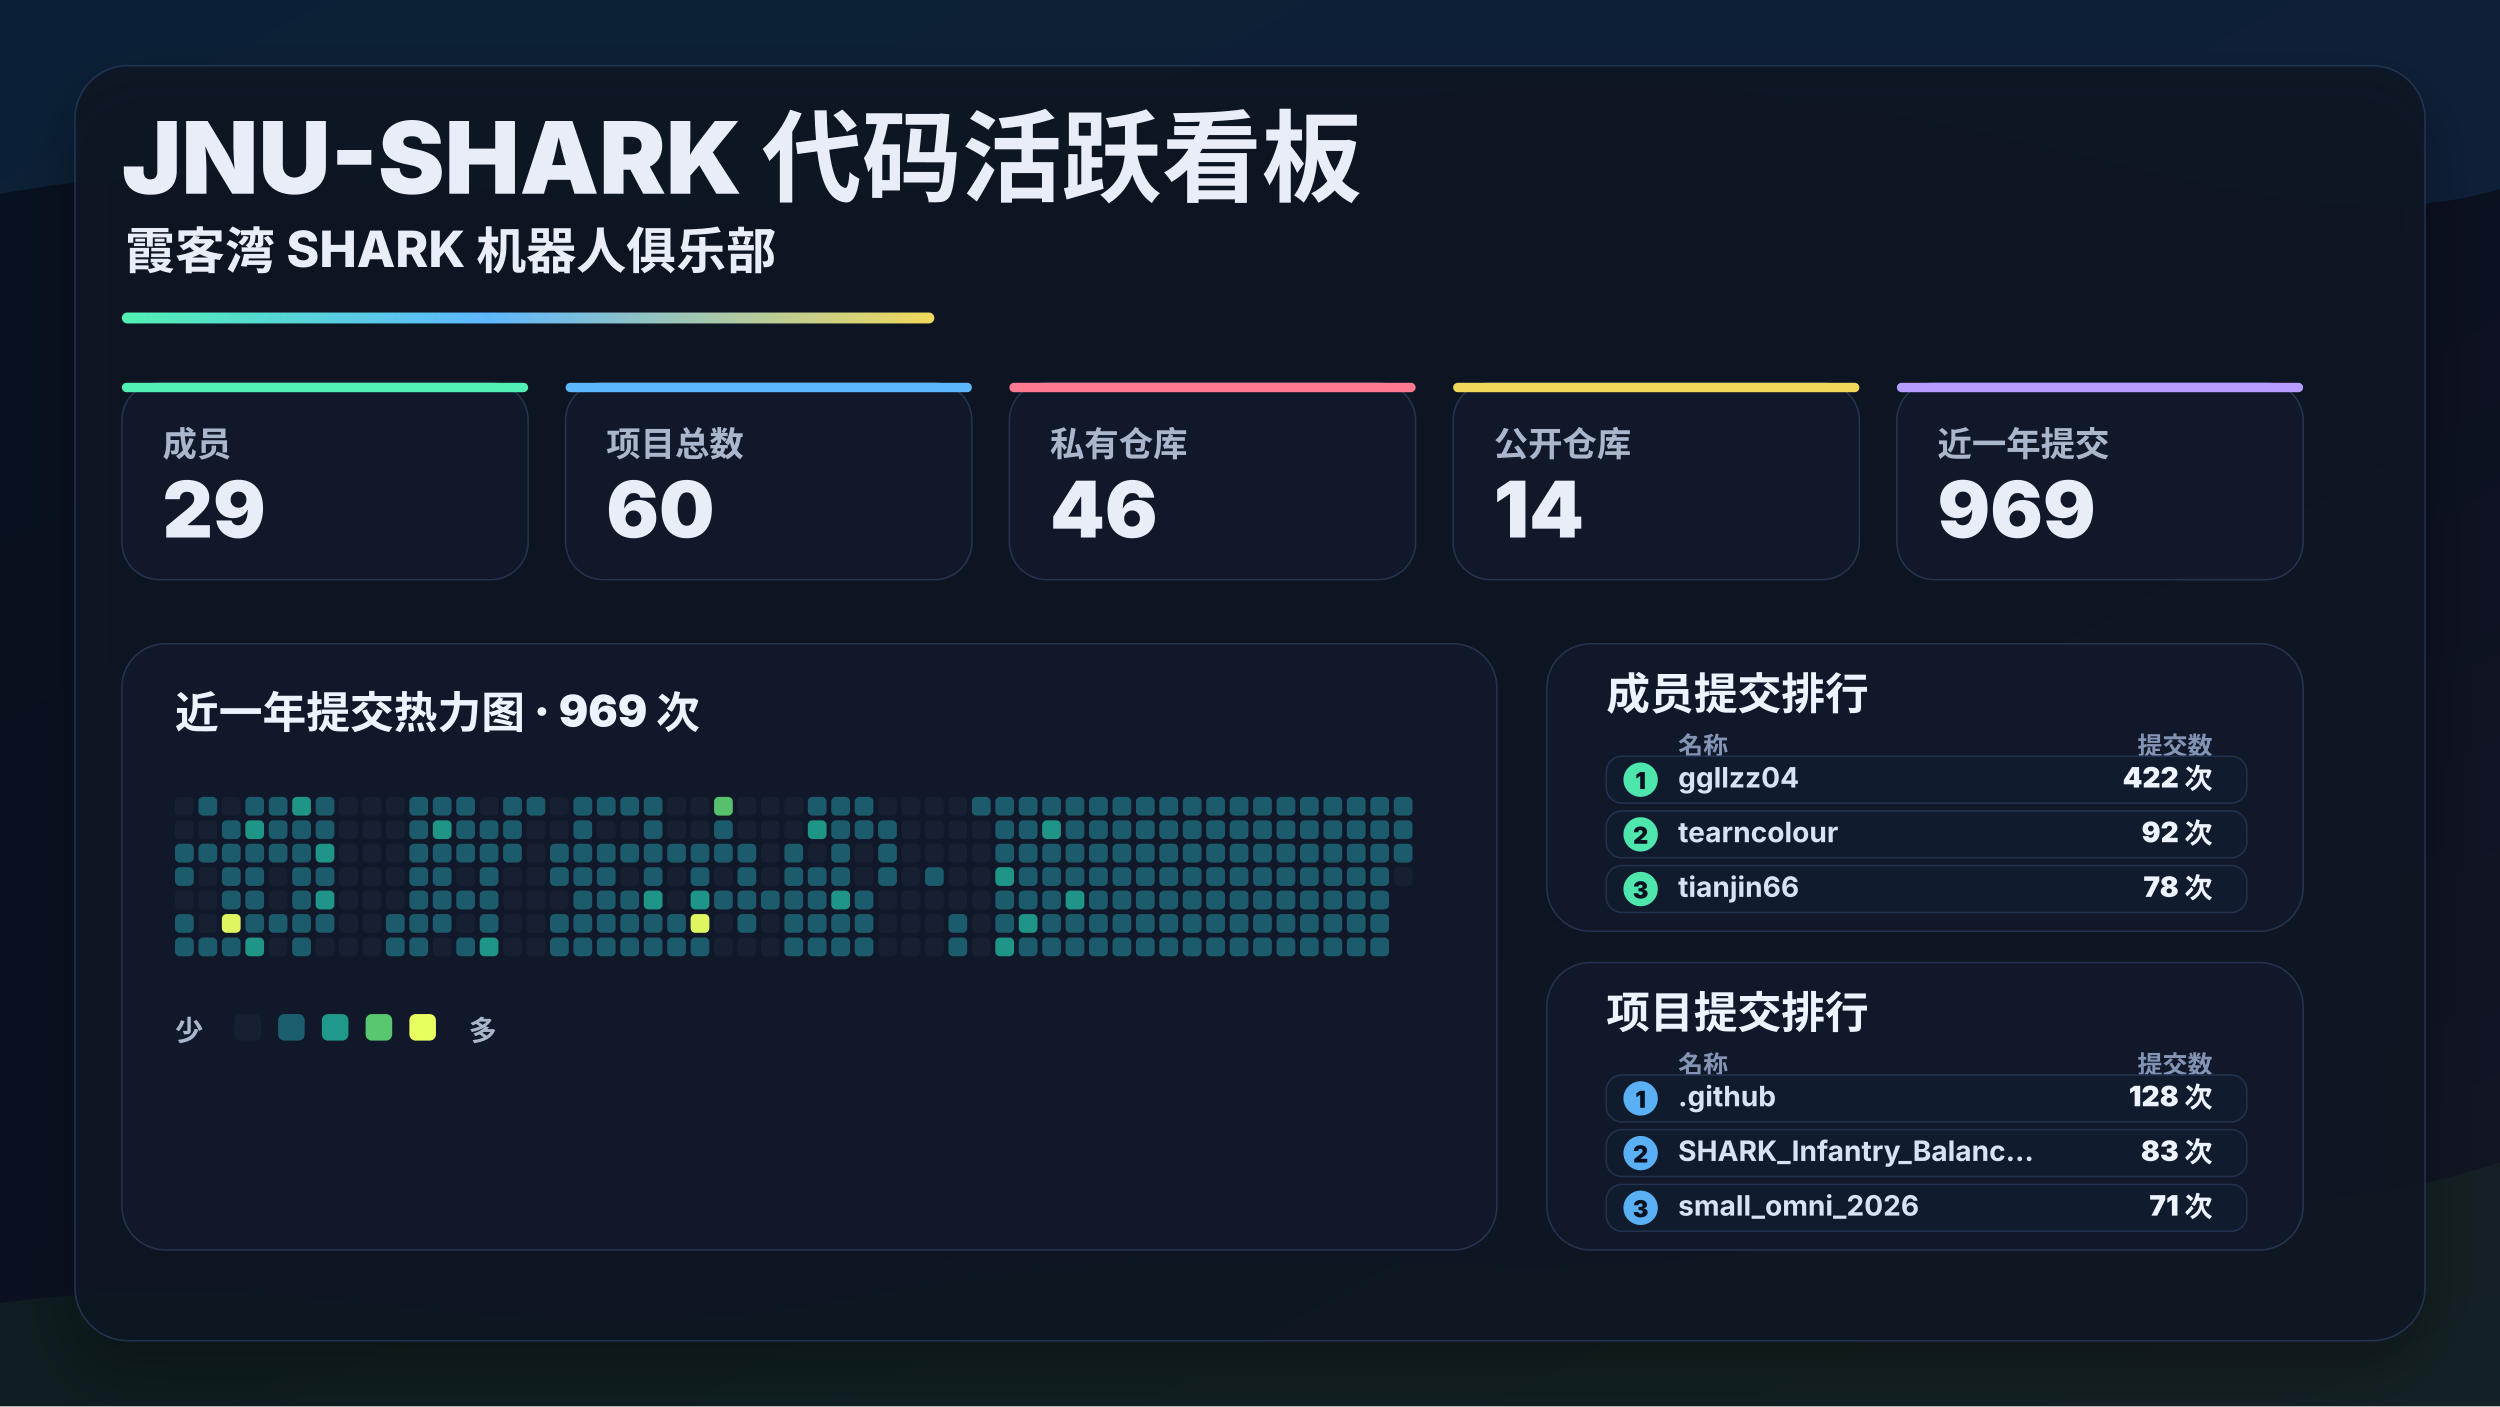
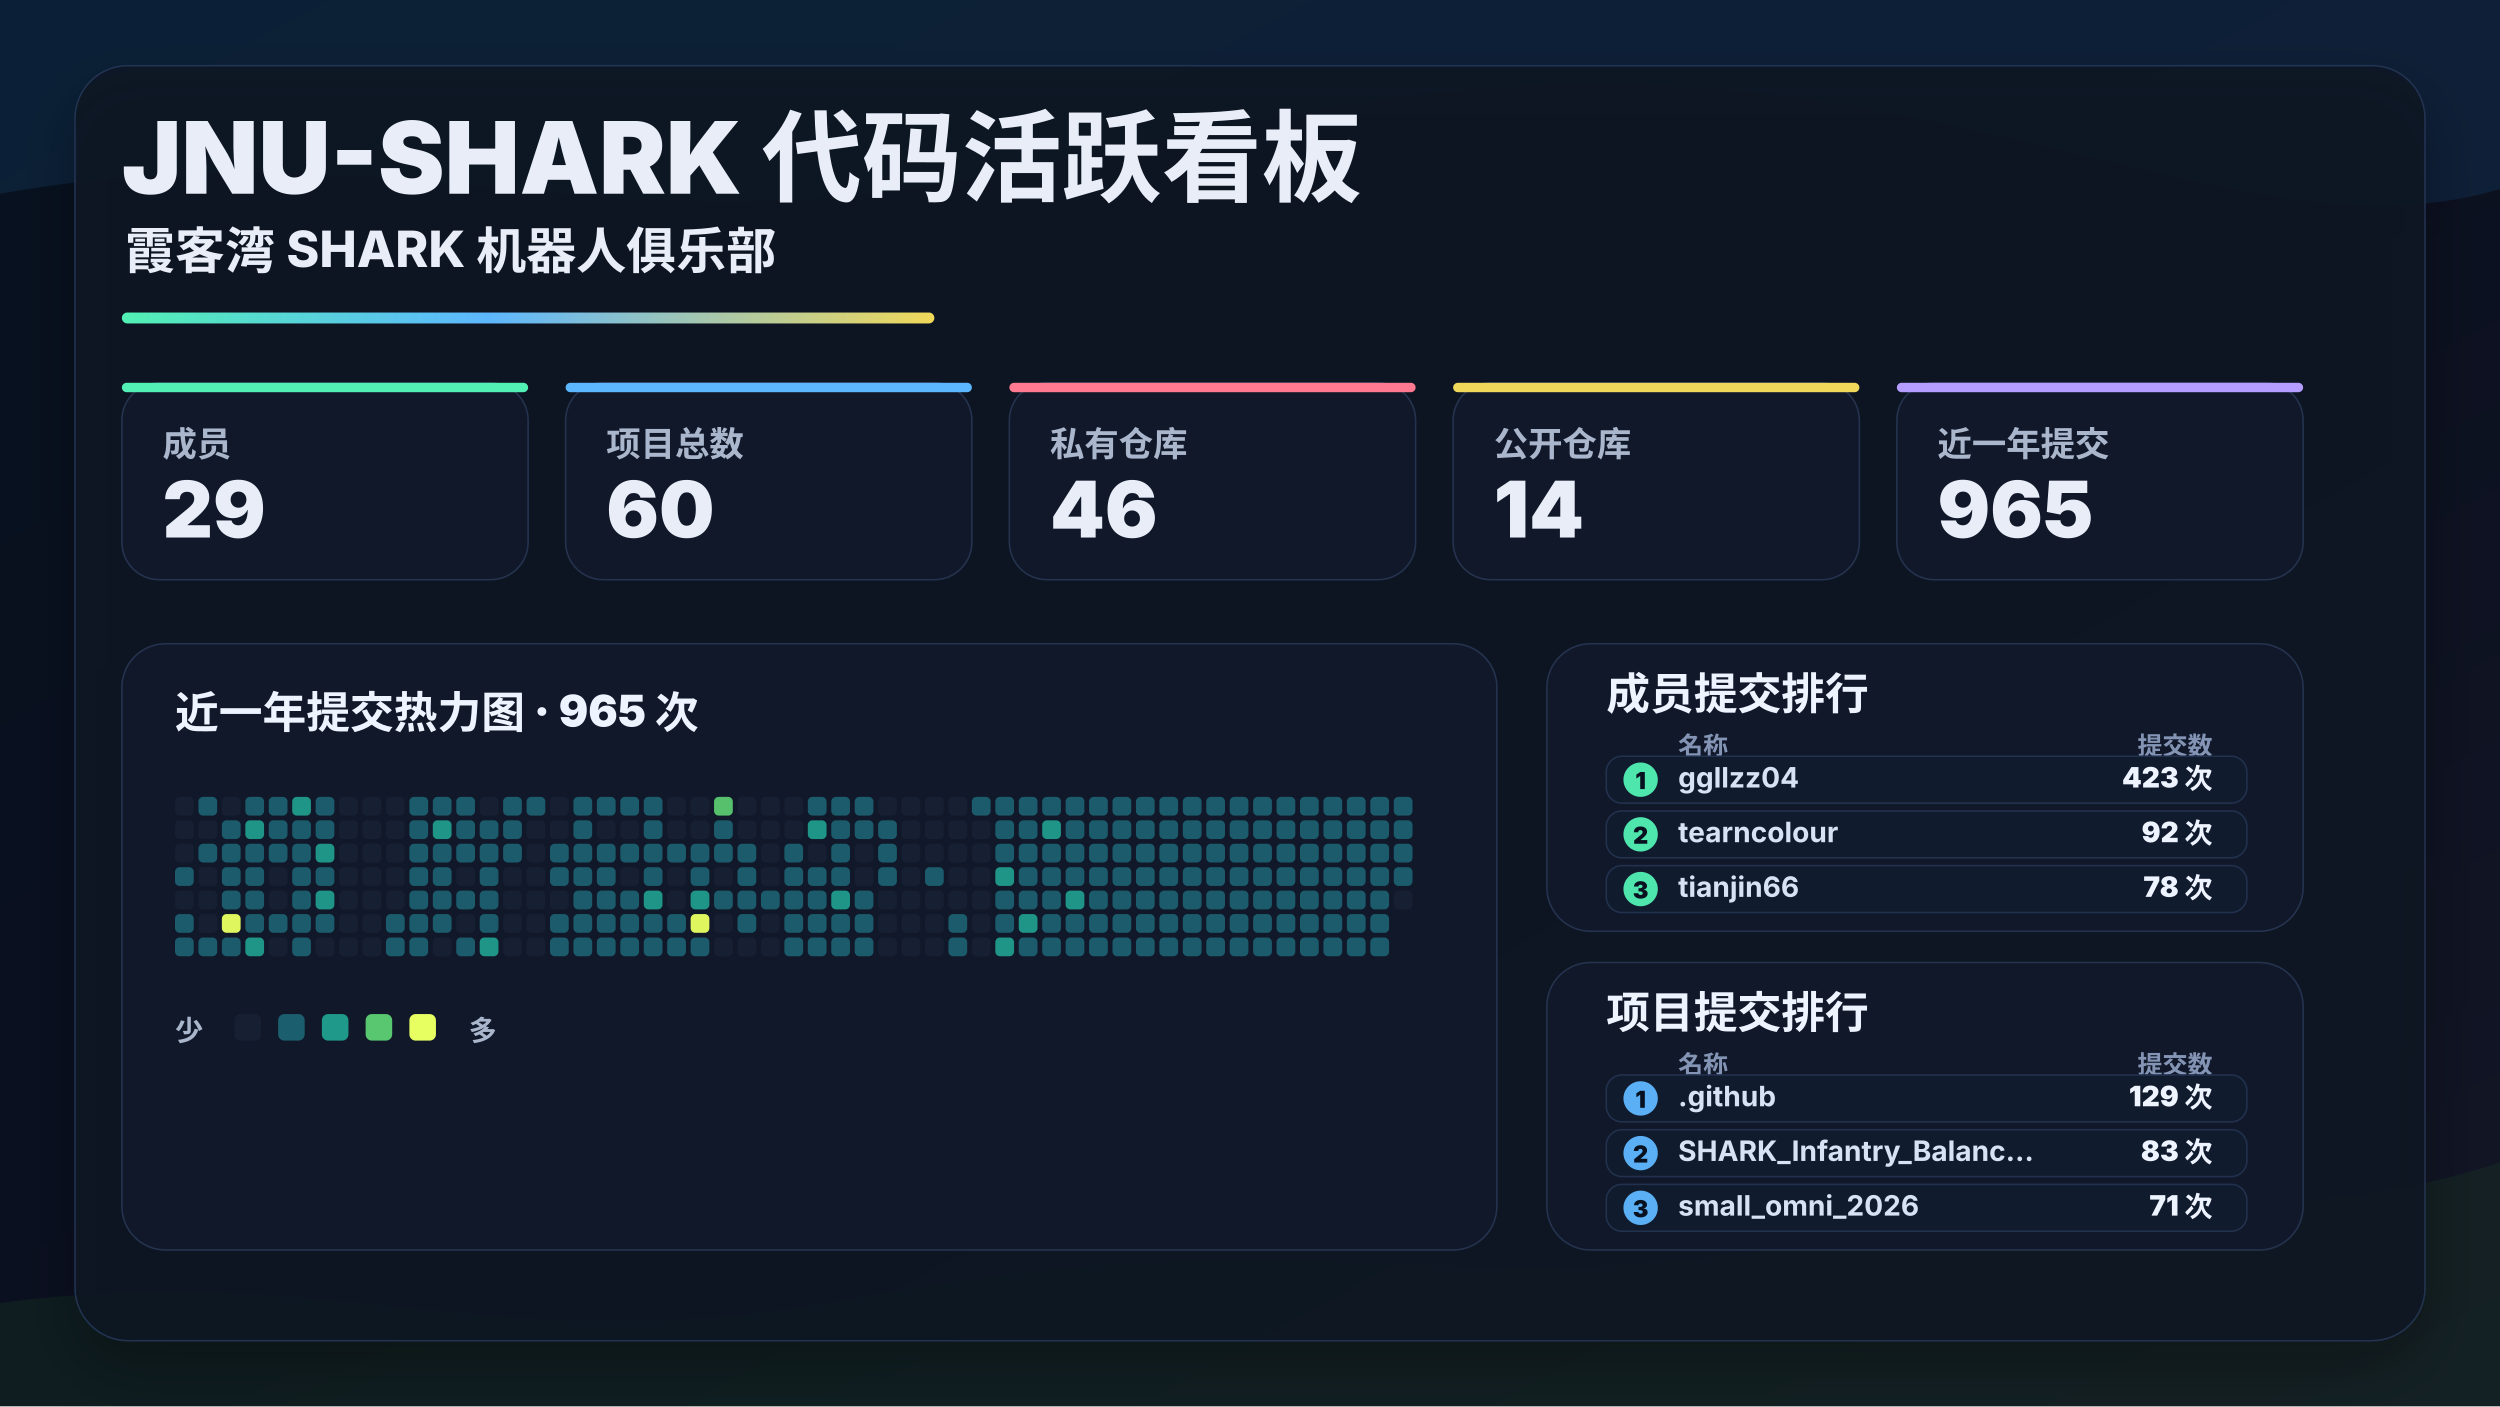
<svg xmlns="http://www.w3.org/2000/svg" width="1600" height="900" viewBox="0 0 1600 900" role="img" aria-labelledby="title desc">
  <defs>
    <linearGradient id="bg" x1="0" y1="0" x2="1" y2="1">
      <stop offset="0" stop-color="#07111f" />
      <stop offset="0.52" stop-color="#0b1020" />
      <stop offset="1" stop-color="#131625" />
    </linearGradient>
    <linearGradient id="hero" x1="0" y1="0" x2="1" y2="0">
      <stop offset="0" stop-color="#52f0b4" />
      <stop offset="0.45" stop-color="#5db7ff" />
      <stop offset="1" stop-color="#f0d85a" />
    </linearGradient>
    <filter id="softShadow" x="-10%" y="-10%" width="120%" height="120%">
      <feDropShadow dx="0" dy="18" stdDeviation="18" flood-color="#000000" flood-opacity="0.32" />
    </filter>
  </defs>
  <style>
    text { font-family: Inter, ui-sans-serif, system-ui, -apple-system, BlinkMacSystemFont, "Segoe UI", "PingFang SC", "Microsoft YaHei", sans-serif; fill: #e8edf7; }
    .title { font-size: 64px; font-weight: 900; letter-spacing: 0; }
    .subtitle { font-size: 32px; font-weight: 780; fill: #e8edf7; }
    .label { font-size: 22px; fill: #aab6cc; font-weight: 760; }
    .stat { font-size: 50px; font-weight: 900; }
    .section-title { font-size: 28px; font-weight: 860; fill: #eef4ff; }
    .table-head { font-size: 16px; fill: #8494b4; font-weight: 720; }
    .row-name { font-size: 18px; fill: #d7e2f4; font-weight: 720; }
    .row-value { font-size: 18px; fill: #eef4ff; font-weight: 860; }
    .rank { font-size: 15px; fill: #07111f; font-weight: 900; }
    .tiny { font-size: 18px; fill: #aab6cc; font-weight: 620; }
  </style>
  <rect width="1600" height="900" fill="url(#bg)" />
  <path d="M0 124 C250 80 385 160 620 114 C860 67 982 28 1220 74 C1392 108 1495 152 1600 121 L1600 0 L0 0 Z" fill="#12385c" opacity="0.38" />
  <path d="M0 834 C216 805 318 875 553 830 C835 776 935 837 1160 794 C1350 758 1464 789 1600 744 L1600 900 L0 900 Z" fill="#173622" opacity="0.36" />
  <g filter="url(#softShadow)">
    <rect x="48" y="42" width="1504" height="816" rx="34" fill="#0b1324" opacity="0.88" stroke="#263654" />
  </g>
  <text x="78" y="124" class="title">JNU-SHARK 代码活跃看板</text>
  <text x="80" y="172" class="subtitle">霞客湾 SHARK 机器人俱乐部</text>
  <rect x="78" y="200" width="520" height="7" rx="3.5" fill="url(#hero)" />
  <g>
    <rect x="78" y="245" width="260" height="126" rx="24" fill="#10182a" stroke="#25334f" />
    <rect x="78" y="245" width="260" height="6" rx="3" fill="#52f0b4" />
    <text x="104" y="292" class="label">成员</text>
    <text x="104" y="344" class="stat">29</text>
  </g>
  <g>
    <rect x="362" y="245" width="260" height="126" rx="24" fill="#10182a" stroke="#25334f" />
    <rect x="362" y="245" width="260" height="6" rx="3" fill="#5db7ff" />
    <text x="388" y="292" class="label">项目总数</text>
    <text x="388" y="344" class="stat">60</text>
  </g>
  <g>
    <rect x="646" y="245" width="260" height="126" rx="24" fill="#10182a" stroke="#25334f" />
    <rect x="646" y="245" width="260" height="6" rx="3" fill="#ff7a90" />
    <text x="672" y="292" class="label">私有仓库</text>
    <text x="672" y="344" class="stat">46</text>
  </g>
  <g>
    <rect x="930" y="245" width="260" height="126" rx="24" fill="#10182a" stroke="#25334f" />
    <rect x="930" y="245" width="260" height="6" rx="3" fill="#f0d85a" />
    <text x="956" y="292" class="label">公开仓库</text>
    <text x="956" y="344" class="stat">14</text>
  </g>
  <g>
    <rect x="1214" y="245" width="260" height="126" rx="24" fill="#10182a" stroke="#25334f" />
    <rect x="1214" y="245" width="260" height="6" rx="3" fill="#b59cff" />
    <text x="1240" y="292" class="label">近一年提交</text>
-     <text x="1240" y="344" class="stat">969</text>
+     <text x="1240" y="344" class="stat">965</text>
  </g>
  <rect x="78" y="412" width="880" height="388" rx="28" fill="#10182a" stroke="#25334f" />
-   <text x="112" y="466" class="section-title">近一年提交热力图 · 969 次</text>
+   <text x="112" y="466" class="section-title">近一年提交热力图 · 965 次</text>
  <rect x="112" y="510" width="12" height="12" rx="3" fill="#172033" opacity="0.96" />
  <rect x="112" y="525" width="12" height="12" rx="3" fill="#172033" opacity="0.96" />
-   <rect x="112" y="540" width="12" height="12" rx="3" fill="#1b5e6d" opacity="0.96" />
+   <rect x="112" y="540" width="12" height="12" rx="3" fill="#172033" opacity="0.96" />
  <rect x="112" y="555" width="12" height="12" rx="3" fill="#1b5e6d" opacity="0.96" />
  <rect x="112" y="570" width="12" height="12" rx="3" fill="#172033" opacity="0.96" />
  <rect x="112" y="585" width="12" height="12" rx="3" fill="#1b5e6d" opacity="0.96" />
  <rect x="112" y="600" width="12" height="12" rx="3" fill="#1b5e6d" opacity="0.96" />
  <rect x="127" y="510" width="12" height="12" rx="3" fill="#1b5e6d" opacity="0.96" />
  <rect x="127" y="525" width="12" height="12" rx="3" fill="#172033" opacity="0.96" />
  <rect x="127" y="540" width="12" height="12" rx="3" fill="#1b5e6d" opacity="0.96" />
  <rect x="127" y="555" width="12" height="12" rx="3" fill="#172033" opacity="0.96" />
  <rect x="127" y="570" width="12" height="12" rx="3" fill="#172033" opacity="0.96" />
  <rect x="127" y="585" width="12" height="12" rx="3" fill="#172033" opacity="0.96" />
  <rect x="127" y="600" width="12" height="12" rx="3" fill="#1b5e6d" opacity="0.96" />
  <rect x="142" y="510" width="12" height="12" rx="3" fill="#172033" opacity="0.96" />
  <rect x="142" y="525" width="12" height="12" rx="3" fill="#1b5e6d" opacity="0.96" />
  <rect x="142" y="540" width="12" height="12" rx="3" fill="#1b5e6d" opacity="0.96" />
  <rect x="142" y="555" width="12" height="12" rx="3" fill="#1b5e6d" opacity="0.96" />
  <rect x="142" y="570" width="12" height="12" rx="3" fill="#1b5e6d" opacity="0.96" />
  <rect x="142" y="585" width="12" height="12" rx="3" fill="#e7ff61" opacity="0.96" />
  <rect x="142" y="600" width="12" height="12" rx="3" fill="#1b5e6d" opacity="0.96" />
  <rect x="157" y="510" width="12" height="12" rx="3" fill="#1b5e6d" opacity="0.96" />
  <rect x="157" y="525" width="12" height="12" rx="3" fill="#1f9a8a" opacity="0.96" />
  <rect x="157" y="540" width="12" height="12" rx="3" fill="#1b5e6d" opacity="0.96" />
  <rect x="157" y="555" width="12" height="12" rx="3" fill="#1b5e6d" opacity="0.96" />
  <rect x="157" y="570" width="12" height="12" rx="3" fill="#1b5e6d" opacity="0.96" />
  <rect x="157" y="585" width="12" height="12" rx="3" fill="#1b5e6d" opacity="0.96" />
  <rect x="157" y="600" width="12" height="12" rx="3" fill="#1f9a8a" opacity="0.96" />
  <rect x="172" y="510" width="12" height="12" rx="3" fill="#1b5e6d" opacity="0.96" />
  <rect x="172" y="525" width="12" height="12" rx="3" fill="#1b5e6d" opacity="0.96" />
  <rect x="172" y="540" width="12" height="12" rx="3" fill="#1b5e6d" opacity="0.96" />
  <rect x="172" y="555" width="12" height="12" rx="3" fill="#172033" opacity="0.96" />
  <rect x="172" y="570" width="12" height="12" rx="3" fill="#172033" opacity="0.96" />
  <rect x="172" y="585" width="12" height="12" rx="3" fill="#1b5e6d" opacity="0.96" />
  <rect x="172" y="600" width="12" height="12" rx="3" fill="#172033" opacity="0.96" />
  <rect x="187" y="510" width="12" height="12" rx="3" fill="#1f9a8a" opacity="0.96" />
  <rect x="187" y="525" width="12" height="12" rx="3" fill="#1b5e6d" opacity="0.96" />
  <rect x="187" y="540" width="12" height="12" rx="3" fill="#1b5e6d" opacity="0.96" />
  <rect x="187" y="555" width="12" height="12" rx="3" fill="#1b5e6d" opacity="0.96" />
  <rect x="187" y="570" width="12" height="12" rx="3" fill="#1b5e6d" opacity="0.96" />
  <rect x="187" y="585" width="12" height="12" rx="3" fill="#1b5e6d" opacity="0.96" />
  <rect x="187" y="600" width="12" height="12" rx="3" fill="#1b5e6d" opacity="0.96" />
  <rect x="202" y="510" width="12" height="12" rx="3" fill="#1b5e6d" opacity="0.96" />
  <rect x="202" y="525" width="12" height="12" rx="3" fill="#1b5e6d" opacity="0.96" />
  <rect x="202" y="540" width="12" height="12" rx="3" fill="#1f9a8a" opacity="0.96" />
  <rect x="202" y="555" width="12" height="12" rx="3" fill="#1b5e6d" opacity="0.96" />
  <rect x="202" y="570" width="12" height="12" rx="3" fill="#1f9a8a" opacity="0.96" />
  <rect x="202" y="585" width="12" height="12" rx="3" fill="#1b5e6d" opacity="0.96" />
  <rect x="202" y="600" width="12" height="12" rx="3" fill="#172033" opacity="0.96" />
  <rect x="217" y="510" width="12" height="12" rx="3" fill="#172033" opacity="0.96" />
  <rect x="217" y="525" width="12" height="12" rx="3" fill="#172033" opacity="0.96" />
  <rect x="217" y="540" width="12" height="12" rx="3" fill="#172033" opacity="0.96" />
  <rect x="217" y="555" width="12" height="12" rx="3" fill="#172033" opacity="0.96" />
  <rect x="217" y="570" width="12" height="12" rx="3" fill="#172033" opacity="0.96" />
  <rect x="217" y="585" width="12" height="12" rx="3" fill="#172033" opacity="0.96" />
  <rect x="217" y="600" width="12" height="12" rx="3" fill="#172033" opacity="0.96" />
  <rect x="232" y="510" width="12" height="12" rx="3" fill="#172033" opacity="0.96" />
  <rect x="232" y="525" width="12" height="12" rx="3" fill="#172033" opacity="0.96" />
  <rect x="232" y="540" width="12" height="12" rx="3" fill="#172033" opacity="0.96" />
  <rect x="232" y="555" width="12" height="12" rx="3" fill="#172033" opacity="0.96" />
  <rect x="232" y="570" width="12" height="12" rx="3" fill="#172033" opacity="0.96" />
  <rect x="232" y="585" width="12" height="12" rx="3" fill="#172033" opacity="0.96" />
  <rect x="232" y="600" width="12" height="12" rx="3" fill="#172033" opacity="0.96" />
  <rect x="247" y="510" width="12" height="12" rx="3" fill="#172033" opacity="0.96" />
  <rect x="247" y="525" width="12" height="12" rx="3" fill="#172033" opacity="0.96" />
  <rect x="247" y="540" width="12" height="12" rx="3" fill="#172033" opacity="0.96" />
  <rect x="247" y="555" width="12" height="12" rx="3" fill="#172033" opacity="0.96" />
  <rect x="247" y="570" width="12" height="12" rx="3" fill="#172033" opacity="0.96" />
  <rect x="247" y="585" width="12" height="12" rx="3" fill="#1b5e6d" opacity="0.96" />
  <rect x="247" y="600" width="12" height="12" rx="3" fill="#1b5e6d" opacity="0.96" />
  <rect x="262" y="510" width="12" height="12" rx="3" fill="#1b5e6d" opacity="0.96" />
  <rect x="262" y="525" width="12" height="12" rx="3" fill="#1b5e6d" opacity="0.96" />
  <rect x="262" y="540" width="12" height="12" rx="3" fill="#1b5e6d" opacity="0.96" />
  <rect x="262" y="555" width="12" height="12" rx="3" fill="#1b5e6d" opacity="0.96" />
  <rect x="262" y="570" width="12" height="12" rx="3" fill="#1b5e6d" opacity="0.96" />
  <rect x="262" y="585" width="12" height="12" rx="3" fill="#1b5e6d" opacity="0.96" />
  <rect x="262" y="600" width="12" height="12" rx="3" fill="#1b5e6d" opacity="0.96" />
  <rect x="277" y="510" width="12" height="12" rx="3" fill="#1b5e6d" opacity="0.96" />
  <rect x="277" y="525" width="12" height="12" rx="3" fill="#1f9a8a" opacity="0.96" />
  <rect x="277" y="540" width="12" height="12" rx="3" fill="#1b5e6d" opacity="0.96" />
  <rect x="277" y="555" width="12" height="12" rx="3" fill="#1b5e6d" opacity="0.96" />
  <rect x="277" y="570" width="12" height="12" rx="3" fill="#1b5e6d" opacity="0.96" />
  <rect x="277" y="585" width="12" height="12" rx="3" fill="#1b5e6d" opacity="0.96" />
  <rect x="277" y="600" width="12" height="12" rx="3" fill="#172033" opacity="0.96" />
  <rect x="292" y="510" width="12" height="12" rx="3" fill="#1b5e6d" opacity="0.96" />
  <rect x="292" y="525" width="12" height="12" rx="3" fill="#1b5e6d" opacity="0.96" />
  <rect x="292" y="540" width="12" height="12" rx="3" fill="#1b5e6d" opacity="0.96" />
  <rect x="292" y="555" width="12" height="12" rx="3" fill="#172033" opacity="0.96" />
  <rect x="292" y="570" width="12" height="12" rx="3" fill="#1b5e6d" opacity="0.96" />
  <rect x="292" y="585" width="12" height="12" rx="3" fill="#172033" opacity="0.96" />
  <rect x="292" y="600" width="12" height="12" rx="3" fill="#1b5e6d" opacity="0.96" />
  <rect x="307" y="510" width="12" height="12" rx="3" fill="#172033" opacity="0.96" />
  <rect x="307" y="525" width="12" height="12" rx="3" fill="#1b5e6d" opacity="0.96" />
  <rect x="307" y="540" width="12" height="12" rx="3" fill="#1b5e6d" opacity="0.96" />
  <rect x="307" y="555" width="12" height="12" rx="3" fill="#1b5e6d" opacity="0.96" />
  <rect x="307" y="570" width="12" height="12" rx="3" fill="#1b5e6d" opacity="0.96" />
  <rect x="307" y="585" width="12" height="12" rx="3" fill="#1b5e6d" opacity="0.96" />
  <rect x="307" y="600" width="12" height="12" rx="3" fill="#1f9a8a" opacity="0.96" />
  <rect x="322" y="510" width="12" height="12" rx="3" fill="#1b5e6d" opacity="0.96" />
  <rect x="322" y="525" width="12" height="12" rx="3" fill="#1b5e6d" opacity="0.96" />
  <rect x="322" y="540" width="12" height="12" rx="3" fill="#1b5e6d" opacity="0.96" />
  <rect x="322" y="555" width="12" height="12" rx="3" fill="#172033" opacity="0.96" />
  <rect x="322" y="570" width="12" height="12" rx="3" fill="#172033" opacity="0.96" />
  <rect x="322" y="585" width="12" height="12" rx="3" fill="#172033" opacity="0.96" />
  <rect x="322" y="600" width="12" height="12" rx="3" fill="#172033" opacity="0.96" />
  <rect x="337" y="510" width="12" height="12" rx="3" fill="#1b5e6d" opacity="0.96" />
  <rect x="337" y="525" width="12" height="12" rx="3" fill="#172033" opacity="0.96" />
  <rect x="337" y="540" width="12" height="12" rx="3" fill="#172033" opacity="0.96" />
  <rect x="337" y="555" width="12" height="12" rx="3" fill="#172033" opacity="0.96" />
  <rect x="337" y="570" width="12" height="12" rx="3" fill="#172033" opacity="0.96" />
  <rect x="337" y="585" width="12" height="12" rx="3" fill="#172033" opacity="0.96" />
  <rect x="337" y="600" width="12" height="12" rx="3" fill="#172033" opacity="0.96" />
  <rect x="352" y="510" width="12" height="12" rx="3" fill="#172033" opacity="0.96" />
  <rect x="352" y="525" width="12" height="12" rx="3" fill="#172033" opacity="0.96" />
  <rect x="352" y="540" width="12" height="12" rx="3" fill="#1b5e6d" opacity="0.96" />
  <rect x="352" y="555" width="12" height="12" rx="3" fill="#1b5e6d" opacity="0.96" />
  <rect x="352" y="570" width="12" height="12" rx="3" fill="#172033" opacity="0.96" />
  <rect x="352" y="585" width="12" height="12" rx="3" fill="#1b5e6d" opacity="0.96" />
  <rect x="352" y="600" width="12" height="12" rx="3" fill="#1b5e6d" opacity="0.96" />
  <rect x="367" y="510" width="12" height="12" rx="3" fill="#1b5e6d" opacity="0.96" />
  <rect x="367" y="525" width="12" height="12" rx="3" fill="#1b5e6d" opacity="0.96" />
  <rect x="367" y="540" width="12" height="12" rx="3" fill="#1b5e6d" opacity="0.96" />
  <rect x="367" y="555" width="12" height="12" rx="3" fill="#1b5e6d" opacity="0.96" />
  <rect x="367" y="570" width="12" height="12" rx="3" fill="#1b5e6d" opacity="0.96" />
  <rect x="367" y="585" width="12" height="12" rx="3" fill="#1b5e6d" opacity="0.96" />
  <rect x="367" y="600" width="12" height="12" rx="3" fill="#1b5e6d" opacity="0.96" />
  <rect x="382" y="510" width="12" height="12" rx="3" fill="#1b5e6d" opacity="0.96" />
  <rect x="382" y="525" width="12" height="12" rx="3" fill="#172033" opacity="0.96" />
  <rect x="382" y="540" width="12" height="12" rx="3" fill="#1b5e6d" opacity="0.96" />
  <rect x="382" y="555" width="12" height="12" rx="3" fill="#1b5e6d" opacity="0.96" />
  <rect x="382" y="570" width="12" height="12" rx="3" fill="#1b5e6d" opacity="0.96" />
  <rect x="382" y="585" width="12" height="12" rx="3" fill="#1b5e6d" opacity="0.96" />
  <rect x="382" y="600" width="12" height="12" rx="3" fill="#1b5e6d" opacity="0.96" />
  <rect x="397" y="510" width="12" height="12" rx="3" fill="#1b5e6d" opacity="0.96" />
  <rect x="397" y="525" width="12" height="12" rx="3" fill="#172033" opacity="0.96" />
  <rect x="397" y="540" width="12" height="12" rx="3" fill="#1b5e6d" opacity="0.96" />
  <rect x="397" y="555" width="12" height="12" rx="3" fill="#172033" opacity="0.96" />
  <rect x="397" y="570" width="12" height="12" rx="3" fill="#1b5e6d" opacity="0.96" />
  <rect x="397" y="585" width="12" height="12" rx="3" fill="#1b5e6d" opacity="0.96" />
  <rect x="397" y="600" width="12" height="12" rx="3" fill="#1b5e6d" opacity="0.96" />
  <rect x="412" y="510" width="12" height="12" rx="3" fill="#1b5e6d" opacity="0.96" />
  <rect x="412" y="525" width="12" height="12" rx="3" fill="#1b5e6d" opacity="0.96" />
  <rect x="412" y="540" width="12" height="12" rx="3" fill="#1b5e6d" opacity="0.96" />
  <rect x="412" y="555" width="12" height="12" rx="3" fill="#1b5e6d" opacity="0.96" />
  <rect x="412" y="570" width="12" height="12" rx="3" fill="#1f9a8a" opacity="0.96" />
  <rect x="412" y="585" width="12" height="12" rx="3" fill="#1b5e6d" opacity="0.96" />
  <rect x="412" y="600" width="12" height="12" rx="3" fill="#1b5e6d" opacity="0.96" />
  <rect x="427" y="510" width="12" height="12" rx="3" fill="#172033" opacity="0.96" />
  <rect x="427" y="525" width="12" height="12" rx="3" fill="#172033" opacity="0.96" />
  <rect x="427" y="540" width="12" height="12" rx="3" fill="#1b5e6d" opacity="0.96" />
  <rect x="427" y="555" width="12" height="12" rx="3" fill="#172033" opacity="0.96" />
  <rect x="427" y="570" width="12" height="12" rx="3" fill="#172033" opacity="0.96" />
  <rect x="427" y="585" width="12" height="12" rx="3" fill="#1b5e6d" opacity="0.96" />
  <rect x="427" y="600" width="12" height="12" rx="3" fill="#1b5e6d" opacity="0.96" />
  <rect x="442" y="510" width="12" height="12" rx="3" fill="#172033" opacity="0.96" />
  <rect x="442" y="525" width="12" height="12" rx="3" fill="#172033" opacity="0.96" />
  <rect x="442" y="540" width="12" height="12" rx="3" fill="#1b5e6d" opacity="0.96" />
  <rect x="442" y="555" width="12" height="12" rx="3" fill="#1b5e6d" opacity="0.96" />
  <rect x="442" y="570" width="12" height="12" rx="3" fill="#1f9a8a" opacity="0.96" />
  <rect x="442" y="585" width="12" height="12" rx="3" fill="#e7ff61" opacity="0.96" />
  <rect x="442" y="600" width="12" height="12" rx="3" fill="#1b5e6d" opacity="0.96" />
  <rect x="457" y="510" width="12" height="12" rx="3" fill="#58c76f" opacity="0.96" />
  <rect x="457" y="525" width="12" height="12" rx="3" fill="#1b5e6d" opacity="0.96" />
  <rect x="457" y="540" width="12" height="12" rx="3" fill="#1b5e6d" opacity="0.96" />
  <rect x="457" y="555" width="12" height="12" rx="3" fill="#172033" opacity="0.96" />
  <rect x="457" y="570" width="12" height="12" rx="3" fill="#1b5e6d" opacity="0.96" />
  <rect x="457" y="585" width="12" height="12" rx="3" fill="#172033" opacity="0.96" />
  <rect x="457" y="600" width="12" height="12" rx="3" fill="#172033" opacity="0.96" />
  <rect x="472" y="510" width="12" height="12" rx="3" fill="#172033" opacity="0.96" />
  <rect x="472" y="525" width="12" height="12" rx="3" fill="#172033" opacity="0.96" />
  <rect x="472" y="540" width="12" height="12" rx="3" fill="#1b5e6d" opacity="0.96" />
  <rect x="472" y="555" width="12" height="12" rx="3" fill="#1b5e6d" opacity="0.96" />
  <rect x="472" y="570" width="12" height="12" rx="3" fill="#1b5e6d" opacity="0.96" />
  <rect x="472" y="585" width="12" height="12" rx="3" fill="#1b5e6d" opacity="0.96" />
  <rect x="472" y="600" width="12" height="12" rx="3" fill="#172033" opacity="0.96" />
  <rect x="487" y="510" width="12" height="12" rx="3" fill="#172033" opacity="0.96" />
  <rect x="487" y="525" width="12" height="12" rx="3" fill="#172033" opacity="0.96" />
  <rect x="487" y="540" width="12" height="12" rx="3" fill="#172033" opacity="0.96" />
  <rect x="487" y="555" width="12" height="12" rx="3" fill="#172033" opacity="0.96" />
  <rect x="487" y="570" width="12" height="12" rx="3" fill="#1b5e6d" opacity="0.96" />
  <rect x="487" y="585" width="12" height="12" rx="3" fill="#172033" opacity="0.96" />
  <rect x="487" y="600" width="12" height="12" rx="3" fill="#172033" opacity="0.96" />
  <rect x="502" y="510" width="12" height="12" rx="3" fill="#172033" opacity="0.96" />
  <rect x="502" y="525" width="12" height="12" rx="3" fill="#172033" opacity="0.96" />
  <rect x="502" y="540" width="12" height="12" rx="3" fill="#1b5e6d" opacity="0.96" />
  <rect x="502" y="555" width="12" height="12" rx="3" fill="#1b5e6d" opacity="0.96" />
  <rect x="502" y="570" width="12" height="12" rx="3" fill="#1b5e6d" opacity="0.96" />
  <rect x="502" y="585" width="12" height="12" rx="3" fill="#1b5e6d" opacity="0.96" />
  <rect x="502" y="600" width="12" height="12" rx="3" fill="#1b5e6d" opacity="0.96" />
  <rect x="517" y="510" width="12" height="12" rx="3" fill="#1b5e6d" opacity="0.96" />
  <rect x="517" y="525" width="12" height="12" rx="3" fill="#1f9a8a" opacity="0.96" />
  <rect x="517" y="540" width="12" height="12" rx="3" fill="#172033" opacity="0.96" />
  <rect x="517" y="555" width="12" height="12" rx="3" fill="#1b5e6d" opacity="0.96" />
  <rect x="517" y="570" width="12" height="12" rx="3" fill="#1b5e6d" opacity="0.96" />
  <rect x="517" y="585" width="12" height="12" rx="3" fill="#1b5e6d" opacity="0.96" />
  <rect x="517" y="600" width="12" height="12" rx="3" fill="#1b5e6d" opacity="0.96" />
  <rect x="532" y="510" width="12" height="12" rx="3" fill="#1b5e6d" opacity="0.96" />
  <rect x="532" y="525" width="12" height="12" rx="3" fill="#1b5e6d" opacity="0.96" />
  <rect x="532" y="540" width="12" height="12" rx="3" fill="#1b5e6d" opacity="0.96" />
  <rect x="532" y="555" width="12" height="12" rx="3" fill="#1b5e6d" opacity="0.96" />
  <rect x="532" y="570" width="12" height="12" rx="3" fill="#1f9a8a" opacity="0.96" />
  <rect x="532" y="585" width="12" height="12" rx="3" fill="#1b5e6d" opacity="0.96" />
  <rect x="532" y="600" width="12" height="12" rx="3" fill="#1b5e6d" opacity="0.96" />
  <rect x="547" y="510" width="12" height="12" rx="3" fill="#1b5e6d" opacity="0.96" />
  <rect x="547" y="525" width="12" height="12" rx="3" fill="#1b5e6d" opacity="0.96" />
  <rect x="547" y="540" width="12" height="12" rx="3" fill="#172033" opacity="0.96" />
  <rect x="547" y="555" width="12" height="12" rx="3" fill="#172033" opacity="0.96" />
  <rect x="547" y="570" width="12" height="12" rx="3" fill="#1b5e6d" opacity="0.96" />
  <rect x="547" y="585" width="12" height="12" rx="3" fill="#1b5e6d" opacity="0.96" />
  <rect x="547" y="600" width="12" height="12" rx="3" fill="#1b5e6d" opacity="0.96" />
  <rect x="562" y="510" width="12" height="12" rx="3" fill="#172033" opacity="0.96" />
  <rect x="562" y="525" width="12" height="12" rx="3" fill="#1b5e6d" opacity="0.96" />
  <rect x="562" y="540" width="12" height="12" rx="3" fill="#1b5e6d" opacity="0.96" />
  <rect x="562" y="555" width="12" height="12" rx="3" fill="#1b5e6d" opacity="0.96" />
  <rect x="562" y="570" width="12" height="12" rx="3" fill="#172033" opacity="0.96" />
  <rect x="562" y="585" width="12" height="12" rx="3" fill="#172033" opacity="0.96" />
  <rect x="562" y="600" width="12" height="12" rx="3" fill="#172033" opacity="0.96" />
  <rect x="577" y="510" width="12" height="12" rx="3" fill="#172033" opacity="0.96" />
  <rect x="577" y="525" width="12" height="12" rx="3" fill="#172033" opacity="0.96" />
  <rect x="577" y="540" width="12" height="12" rx="3" fill="#172033" opacity="0.96" />
  <rect x="577" y="555" width="12" height="12" rx="3" fill="#172033" opacity="0.96" />
  <rect x="577" y="570" width="12" height="12" rx="3" fill="#172033" opacity="0.96" />
  <rect x="577" y="585" width="12" height="12" rx="3" fill="#172033" opacity="0.96" />
  <rect x="577" y="600" width="12" height="12" rx="3" fill="#172033" opacity="0.96" />
  <rect x="592" y="510" width="12" height="12" rx="3" fill="#172033" opacity="0.96" />
  <rect x="592" y="525" width="12" height="12" rx="3" fill="#172033" opacity="0.96" />
  <rect x="592" y="540" width="12" height="12" rx="3" fill="#172033" opacity="0.96" />
  <rect x="592" y="555" width="12" height="12" rx="3" fill="#1b5e6d" opacity="0.96" />
  <rect x="592" y="570" width="12" height="12" rx="3" fill="#172033" opacity="0.96" />
  <rect x="592" y="585" width="12" height="12" rx="3" fill="#172033" opacity="0.96" />
  <rect x="592" y="600" width="12" height="12" rx="3" fill="#172033" opacity="0.96" />
  <rect x="607" y="510" width="12" height="12" rx="3" fill="#172033" opacity="0.96" />
  <rect x="607" y="525" width="12" height="12" rx="3" fill="#172033" opacity="0.96" />
  <rect x="607" y="540" width="12" height="12" rx="3" fill="#172033" opacity="0.96" />
  <rect x="607" y="555" width="12" height="12" rx="3" fill="#172033" opacity="0.96" />
  <rect x="607" y="570" width="12" height="12" rx="3" fill="#172033" opacity="0.96" />
  <rect x="607" y="585" width="12" height="12" rx="3" fill="#1b5e6d" opacity="0.96" />
  <rect x="607" y="600" width="12" height="12" rx="3" fill="#1b5e6d" opacity="0.96" />
  <rect x="622" y="510" width="12" height="12" rx="3" fill="#1b5e6d" opacity="0.96" />
  <rect x="622" y="525" width="12" height="12" rx="3" fill="#172033" opacity="0.96" />
  <rect x="622" y="540" width="12" height="12" rx="3" fill="#172033" opacity="0.96" />
  <rect x="622" y="555" width="12" height="12" rx="3" fill="#172033" opacity="0.96" />
  <rect x="622" y="570" width="12" height="12" rx="3" fill="#172033" opacity="0.96" />
  <rect x="622" y="585" width="12" height="12" rx="3" fill="#172033" opacity="0.96" />
  <rect x="622" y="600" width="12" height="12" rx="3" fill="#172033" opacity="0.96" />
  <rect x="637" y="510" width="12" height="12" rx="3" fill="#1b5e6d" opacity="0.96" />
  <rect x="637" y="525" width="12" height="12" rx="3" fill="#1b5e6d" opacity="0.96" />
  <rect x="637" y="540" width="12" height="12" rx="3" fill="#1b5e6d" opacity="0.96" />
  <rect x="637" y="555" width="12" height="12" rx="3" fill="#1f9a8a" opacity="0.96" />
  <rect x="637" y="570" width="12" height="12" rx="3" fill="#1b5e6d" opacity="0.96" />
  <rect x="637" y="585" width="12" height="12" rx="3" fill="#1b5e6d" opacity="0.96" />
  <rect x="637" y="600" width="12" height="12" rx="3" fill="#1f9a8a" opacity="0.96" />
  <rect x="652" y="510" width="12" height="12" rx="3" fill="#1b5e6d" opacity="0.96" />
  <rect x="652" y="525" width="12" height="12" rx="3" fill="#1b5e6d" opacity="0.96" />
  <rect x="652" y="540" width="12" height="12" rx="3" fill="#1b5e6d" opacity="0.96" />
  <rect x="652" y="555" width="12" height="12" rx="3" fill="#1b5e6d" opacity="0.96" />
  <rect x="652" y="570" width="12" height="12" rx="3" fill="#1b5e6d" opacity="0.96" />
  <rect x="652" y="585" width="12" height="12" rx="3" fill="#1f9a8a" opacity="0.96" />
  <rect x="652" y="600" width="12" height="12" rx="3" fill="#1b5e6d" opacity="0.96" />
  <rect x="667" y="510" width="12" height="12" rx="3" fill="#1b5e6d" opacity="0.96" />
  <rect x="667" y="525" width="12" height="12" rx="3" fill="#1f9a8a" opacity="0.96" />
  <rect x="667" y="540" width="12" height="12" rx="3" fill="#1b5e6d" opacity="0.96" />
  <rect x="667" y="555" width="12" height="12" rx="3" fill="#1b5e6d" opacity="0.96" />
  <rect x="667" y="570" width="12" height="12" rx="3" fill="#1b5e6d" opacity="0.96" />
  <rect x="667" y="585" width="12" height="12" rx="3" fill="#1b5e6d" opacity="0.96" />
  <rect x="667" y="600" width="12" height="12" rx="3" fill="#1b5e6d" opacity="0.96" />
  <rect x="682" y="510" width="12" height="12" rx="3" fill="#1b5e6d" opacity="0.96" />
  <rect x="682" y="525" width="12" height="12" rx="3" fill="#1b5e6d" opacity="0.96" />
  <rect x="682" y="540" width="12" height="12" rx="3" fill="#1b5e6d" opacity="0.96" />
  <rect x="682" y="555" width="12" height="12" rx="3" fill="#1b5e6d" opacity="0.96" />
  <rect x="682" y="570" width="12" height="12" rx="3" fill="#1f9a8a" opacity="0.96" />
  <rect x="682" y="585" width="12" height="12" rx="3" fill="#1b5e6d" opacity="0.96" />
  <rect x="682" y="600" width="12" height="12" rx="3" fill="#1b5e6d" opacity="0.96" />
  <rect x="697" y="510" width="12" height="12" rx="3" fill="#1b5e6d" opacity="0.96" />
  <rect x="697" y="525" width="12" height="12" rx="3" fill="#1b5e6d" opacity="0.96" />
  <rect x="697" y="540" width="12" height="12" rx="3" fill="#1b5e6d" opacity="0.96" />
  <rect x="697" y="555" width="12" height="12" rx="3" fill="#1b5e6d" opacity="0.96" />
  <rect x="697" y="570" width="12" height="12" rx="3" fill="#1b5e6d" opacity="0.96" />
  <rect x="697" y="585" width="12" height="12" rx="3" fill="#1b5e6d" opacity="0.96" />
  <rect x="697" y="600" width="12" height="12" rx="3" fill="#1b5e6d" opacity="0.96" />
  <rect x="712" y="510" width="12" height="12" rx="3" fill="#1b5e6d" opacity="0.96" />
  <rect x="712" y="525" width="12" height="12" rx="3" fill="#1b5e6d" opacity="0.96" />
  <rect x="712" y="540" width="12" height="12" rx="3" fill="#1b5e6d" opacity="0.96" />
  <rect x="712" y="555" width="12" height="12" rx="3" fill="#1b5e6d" opacity="0.96" />
  <rect x="712" y="570" width="12" height="12" rx="3" fill="#1b5e6d" opacity="0.96" />
  <rect x="712" y="585" width="12" height="12" rx="3" fill="#1b5e6d" opacity="0.96" />
  <rect x="712" y="600" width="12" height="12" rx="3" fill="#1b5e6d" opacity="0.96" />
  <rect x="727" y="510" width="12" height="12" rx="3" fill="#1b5e6d" opacity="0.96" />
  <rect x="727" y="525" width="12" height="12" rx="3" fill="#1b5e6d" opacity="0.96" />
  <rect x="727" y="540" width="12" height="12" rx="3" fill="#1b5e6d" opacity="0.96" />
  <rect x="727" y="555" width="12" height="12" rx="3" fill="#1b5e6d" opacity="0.96" />
  <rect x="727" y="570" width="12" height="12" rx="3" fill="#1b5e6d" opacity="0.96" />
  <rect x="727" y="585" width="12" height="12" rx="3" fill="#1b5e6d" opacity="0.96" />
  <rect x="727" y="600" width="12" height="12" rx="3" fill="#1b5e6d" opacity="0.96" />
  <rect x="742" y="510" width="12" height="12" rx="3" fill="#1b5e6d" opacity="0.96" />
  <rect x="742" y="525" width="12" height="12" rx="3" fill="#1b5e6d" opacity="0.96" />
  <rect x="742" y="540" width="12" height="12" rx="3" fill="#1b5e6d" opacity="0.96" />
  <rect x="742" y="555" width="12" height="12" rx="3" fill="#1b5e6d" opacity="0.96" />
  <rect x="742" y="570" width="12" height="12" rx="3" fill="#1b5e6d" opacity="0.96" />
  <rect x="742" y="585" width="12" height="12" rx="3" fill="#1b5e6d" opacity="0.96" />
  <rect x="742" y="600" width="12" height="12" rx="3" fill="#1b5e6d" opacity="0.96" />
  <rect x="757" y="510" width="12" height="12" rx="3" fill="#1b5e6d" opacity="0.96" />
  <rect x="757" y="525" width="12" height="12" rx="3" fill="#1b5e6d" opacity="0.96" />
  <rect x="757" y="540" width="12" height="12" rx="3" fill="#1b5e6d" opacity="0.96" />
  <rect x="757" y="555" width="12" height="12" rx="3" fill="#1b5e6d" opacity="0.96" />
  <rect x="757" y="570" width="12" height="12" rx="3" fill="#1b5e6d" opacity="0.96" />
  <rect x="757" y="585" width="12" height="12" rx="3" fill="#1b5e6d" opacity="0.96" />
  <rect x="757" y="600" width="12" height="12" rx="3" fill="#1b5e6d" opacity="0.96" />
  <rect x="772" y="510" width="12" height="12" rx="3" fill="#1b5e6d" opacity="0.96" />
  <rect x="772" y="525" width="12" height="12" rx="3" fill="#1b5e6d" opacity="0.96" />
  <rect x="772" y="540" width="12" height="12" rx="3" fill="#1b5e6d" opacity="0.96" />
  <rect x="772" y="555" width="12" height="12" rx="3" fill="#1b5e6d" opacity="0.96" />
  <rect x="772" y="570" width="12" height="12" rx="3" fill="#1b5e6d" opacity="0.96" />
  <rect x="772" y="585" width="12" height="12" rx="3" fill="#1b5e6d" opacity="0.96" />
  <rect x="772" y="600" width="12" height="12" rx="3" fill="#1b5e6d" opacity="0.96" />
  <rect x="787" y="510" width="12" height="12" rx="3" fill="#1b5e6d" opacity="0.96" />
  <rect x="787" y="525" width="12" height="12" rx="3" fill="#1b5e6d" opacity="0.96" />
  <rect x="787" y="540" width="12" height="12" rx="3" fill="#1b5e6d" opacity="0.96" />
  <rect x="787" y="555" width="12" height="12" rx="3" fill="#1b5e6d" opacity="0.96" />
  <rect x="787" y="570" width="12" height="12" rx="3" fill="#1b5e6d" opacity="0.96" />
  <rect x="787" y="585" width="12" height="12" rx="3" fill="#1b5e6d" opacity="0.96" />
  <rect x="787" y="600" width="12" height="12" rx="3" fill="#1b5e6d" opacity="0.96" />
  <rect x="802" y="510" width="12" height="12" rx="3" fill="#1b5e6d" opacity="0.96" />
  <rect x="802" y="525" width="12" height="12" rx="3" fill="#1b5e6d" opacity="0.96" />
  <rect x="802" y="540" width="12" height="12" rx="3" fill="#1b5e6d" opacity="0.96" />
  <rect x="802" y="555" width="12" height="12" rx="3" fill="#1b5e6d" opacity="0.96" />
  <rect x="802" y="570" width="12" height="12" rx="3" fill="#1b5e6d" opacity="0.96" />
  <rect x="802" y="585" width="12" height="12" rx="3" fill="#1b5e6d" opacity="0.96" />
  <rect x="802" y="600" width="12" height="12" rx="3" fill="#1b5e6d" opacity="0.96" />
  <rect x="817" y="510" width="12" height="12" rx="3" fill="#1b5e6d" opacity="0.96" />
  <rect x="817" y="525" width="12" height="12" rx="3" fill="#1b5e6d" opacity="0.96" />
  <rect x="817" y="540" width="12" height="12" rx="3" fill="#1b5e6d" opacity="0.96" />
  <rect x="817" y="555" width="12" height="12" rx="3" fill="#1b5e6d" opacity="0.96" />
  <rect x="817" y="570" width="12" height="12" rx="3" fill="#1b5e6d" opacity="0.96" />
  <rect x="817" y="585" width="12" height="12" rx="3" fill="#1b5e6d" opacity="0.96" />
  <rect x="817" y="600" width="12" height="12" rx="3" fill="#1b5e6d" opacity="0.96" />
  <rect x="832" y="510" width="12" height="12" rx="3" fill="#1b5e6d" opacity="0.96" />
  <rect x="832" y="525" width="12" height="12" rx="3" fill="#1b5e6d" opacity="0.96" />
  <rect x="832" y="540" width="12" height="12" rx="3" fill="#1b5e6d" opacity="0.96" />
  <rect x="832" y="555" width="12" height="12" rx="3" fill="#1b5e6d" opacity="0.96" />
  <rect x="832" y="570" width="12" height="12" rx="3" fill="#1b5e6d" opacity="0.96" />
  <rect x="832" y="585" width="12" height="12" rx="3" fill="#1b5e6d" opacity="0.96" />
  <rect x="832" y="600" width="12" height="12" rx="3" fill="#1b5e6d" opacity="0.96" />
  <rect x="847" y="510" width="12" height="12" rx="3" fill="#1b5e6d" opacity="0.96" />
  <rect x="847" y="525" width="12" height="12" rx="3" fill="#1b5e6d" opacity="0.96" />
  <rect x="847" y="540" width="12" height="12" rx="3" fill="#1b5e6d" opacity="0.96" />
  <rect x="847" y="555" width="12" height="12" rx="3" fill="#1b5e6d" opacity="0.96" />
  <rect x="847" y="570" width="12" height="12" rx="3" fill="#1b5e6d" opacity="0.96" />
  <rect x="847" y="585" width="12" height="12" rx="3" fill="#1b5e6d" opacity="0.96" />
  <rect x="847" y="600" width="12" height="12" rx="3" fill="#1b5e6d" opacity="0.96" />
  <rect x="862" y="510" width="12" height="12" rx="3" fill="#1b5e6d" opacity="0.96" />
  <rect x="862" y="525" width="12" height="12" rx="3" fill="#1b5e6d" opacity="0.96" />
  <rect x="862" y="540" width="12" height="12" rx="3" fill="#1b5e6d" opacity="0.96" />
  <rect x="862" y="555" width="12" height="12" rx="3" fill="#1b5e6d" opacity="0.96" />
  <rect x="862" y="570" width="12" height="12" rx="3" fill="#1b5e6d" opacity="0.96" />
  <rect x="862" y="585" width="12" height="12" rx="3" fill="#1b5e6d" opacity="0.96" />
  <rect x="862" y="600" width="12" height="12" rx="3" fill="#1b5e6d" opacity="0.96" />
  <rect x="877" y="510" width="12" height="12" rx="3" fill="#1b5e6d" opacity="0.96" />
  <rect x="877" y="525" width="12" height="12" rx="3" fill="#1b5e6d" opacity="0.96" />
  <rect x="877" y="540" width="12" height="12" rx="3" fill="#1b5e6d" opacity="0.96" />
  <rect x="877" y="555" width="12" height="12" rx="3" fill="#1b5e6d" opacity="0.96" />
  <rect x="877" y="570" width="12" height="12" rx="3" fill="#1b5e6d" opacity="0.96" />
  <rect x="877" y="585" width="12" height="12" rx="3" fill="#1b5e6d" opacity="0.96" />
  <rect x="877" y="600" width="12" height="12" rx="3" fill="#1b5e6d" opacity="0.96" />
  <rect x="892" y="510" width="12" height="12" rx="3" fill="#1b5e6d" opacity="0.96" />
  <rect x="892" y="525" width="12" height="12" rx="3" fill="#1b5e6d" opacity="0.96" />
  <rect x="892" y="540" width="12" height="12" rx="3" fill="#1b5e6d" opacity="0.96" />
-   <rect x="892" y="555" width="12" height="12" rx="3" fill="#172033" opacity="0.96" />
+   <rect x="892" y="555" width="12" height="12" rx="3" fill="#1b5e6d" opacity="0.96" />
+   <rect x="892" y="570" width="12" height="12" rx="3" fill="#172033" opacity="0.96" />
  <text x="112" y="666" class="tiny">少</text>
  <rect x="150" y="649" width="17" height="17" rx="4" fill="#172033" />
  <rect x="178" y="649" width="17" height="17" rx="4" fill="#1b5e6d" />
  <rect x="206" y="649" width="17" height="17" rx="4" fill="#1f9a8a" />
  <rect x="234" y="649" width="17" height="17" rx="4" fill="#58c76f" />
  <rect x="262" y="649" width="17" height="17" rx="4" fill="#e7ff61" />
  <text x="300" y="666" class="tiny">多</text>
  <rect x="990" y="412" width="484" height="184" rx="28" fill="#10182a" stroke="#25334f" />
  <text x="1028" y="454" class="section-title">成员提交排行</text>
  <text x="1074" y="483" class="table-head">名称</text>
  <text x="1416" y="483" class="table-head" text-anchor="end">提交数</text>
  <g>
    <rect x="1028" y="484" width="410" height="30" rx="10" fill="#111b2e" stroke="#22314d" />
    <circle cx="1050" cy="499" r="11" fill="#52f0b4" opacity="0.95" />
    <text x="1050" y="505" class="rank" text-anchor="middle">1</text>
    <text x="1074" y="504" class="row-name">ggllzz04</text>
-     <text x="1416" y="504" class="row-value" text-anchor="end">422 次</text>
+     <text x="1416" y="504" class="row-value" text-anchor="end">423 次</text>
  </g>
  <g>
    <rect x="1028" y="519" width="410" height="30" rx="10" fill="#111b2e" stroke="#22314d" />
    <circle cx="1050" cy="534" r="11" fill="#52f0b4" opacity="0.95" />
    <text x="1050" y="540" class="rank" text-anchor="middle">2</text>
    <text x="1074" y="539" class="row-name">tearncolour</text>
    <text x="1416" y="539" class="row-value" text-anchor="end">92 次</text>
  </g>
  <g>
    <rect x="1028" y="554" width="410" height="30" rx="10" fill="#111b2e" stroke="#22314d" />
    <circle cx="1050" cy="569" r="11" fill="#52f0b4" opacity="0.95" />
    <text x="1050" y="575" class="rank" text-anchor="middle">3</text>
    <text x="1074" y="574" class="row-name">tianjin66</text>
    <text x="1416" y="574" class="row-value" text-anchor="end">78 次</text>
  </g>
  <rect x="990" y="616" width="484" height="184" rx="28" fill="#10182a" stroke="#25334f" />
  <text x="1028" y="658" class="section-title">项目提交排行</text>
  <text x="1074" y="687" class="table-head">名称</text>
  <text x="1416" y="687" class="table-head" text-anchor="end">提交数</text>
  <g>
    <rect x="1028" y="688" width="410" height="30" rx="10" fill="#111b2e" stroke="#22314d" />
    <circle cx="1050" cy="703" r="11" fill="#5db7ff" opacity="0.95" />
    <text x="1050" y="709" class="rank" text-anchor="middle">1</text>
    <text x="1074" y="708" class="row-name">.github</text>
-     <text x="1416" y="708" class="row-value" text-anchor="end">128 次</text>
+     <text x="1416" y="708" class="row-value" text-anchor="end">129 次</text>
  </g>
  <g>
    <rect x="1028" y="723" width="410" height="30" rx="10" fill="#111b2e" stroke="#22314d" />
    <circle cx="1050" cy="738" r="11" fill="#5db7ff" opacity="0.95" />
    <text x="1050" y="744" class="rank" text-anchor="middle">2</text>
    <text x="1074" y="743" class="row-name">SHARK_Infantry_Balanc...</text>
    <text x="1416" y="743" class="row-value" text-anchor="end">83 次</text>
  </g>
  <g>
    <rect x="1028" y="758" width="410" height="30" rx="10" fill="#111b2e" stroke="#22314d" />
    <circle cx="1050" cy="773" r="11" fill="#5db7ff" opacity="0.95" />
    <text x="1050" y="779" class="rank" text-anchor="middle">3</text>
    <text x="1074" y="778" class="row-name">small_omni_2026</text>
    <text x="1416" y="778" class="row-value" text-anchor="end">71 次</text>
  </g>
</svg>
